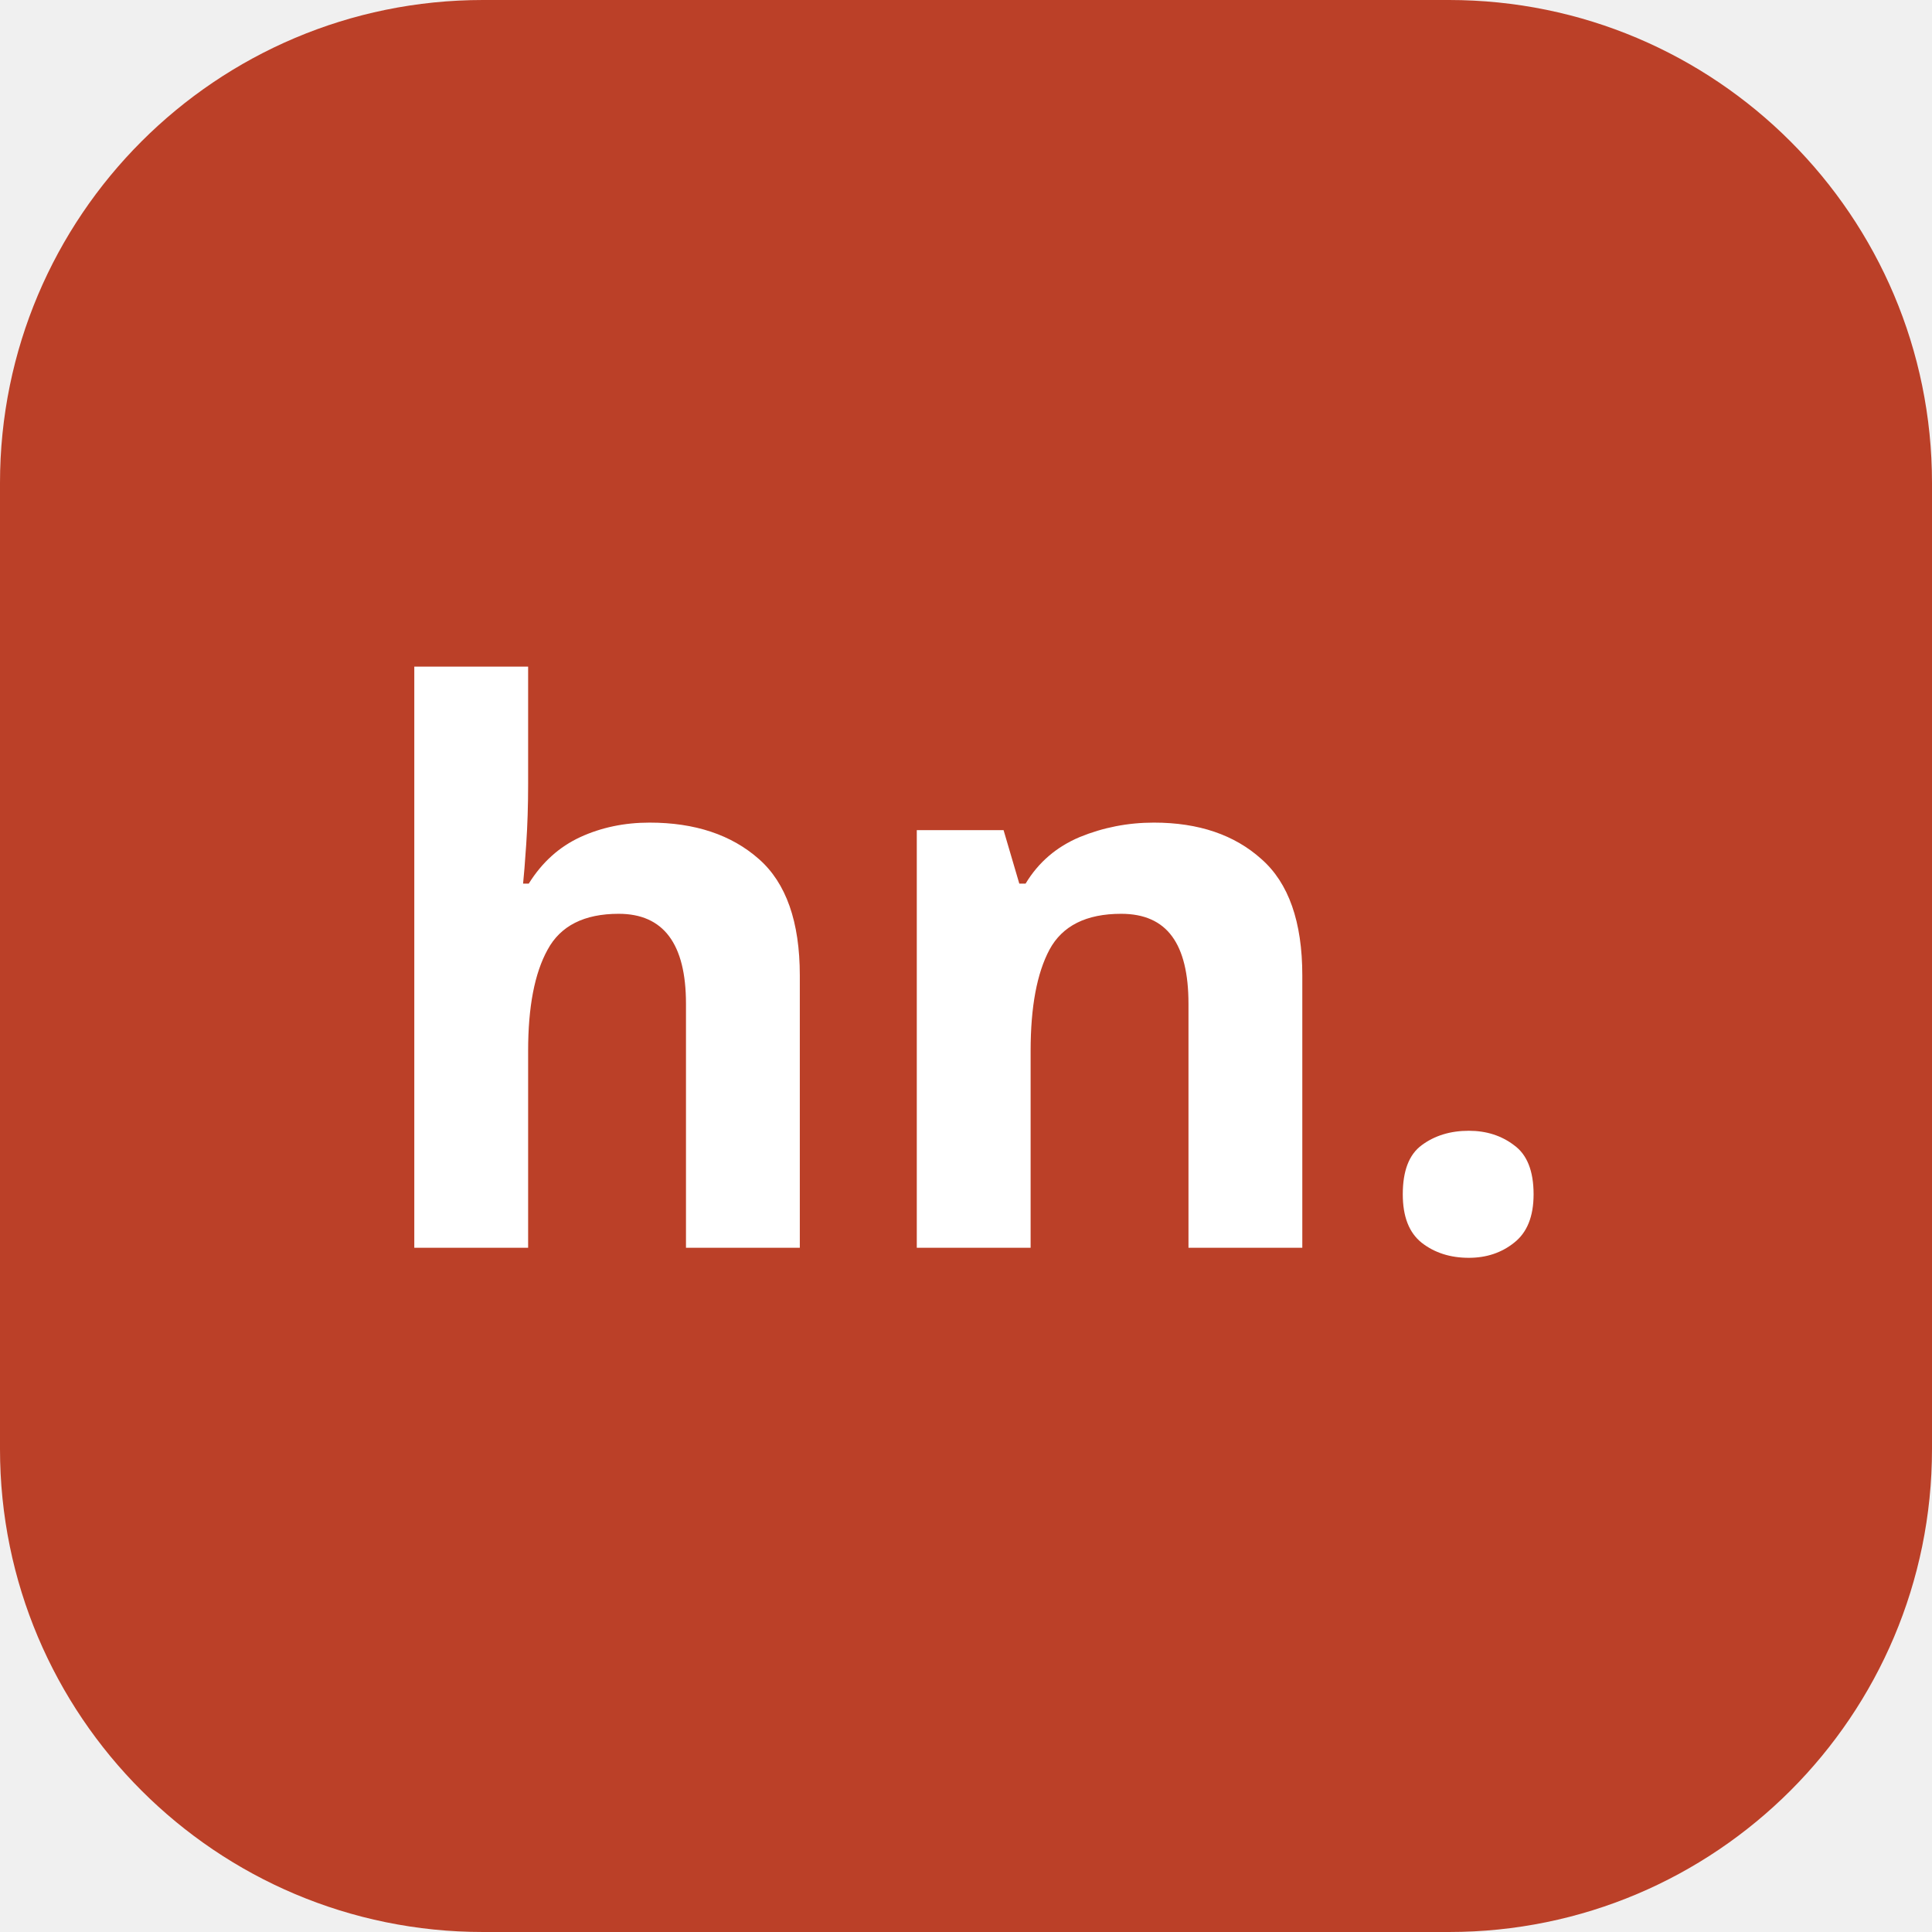
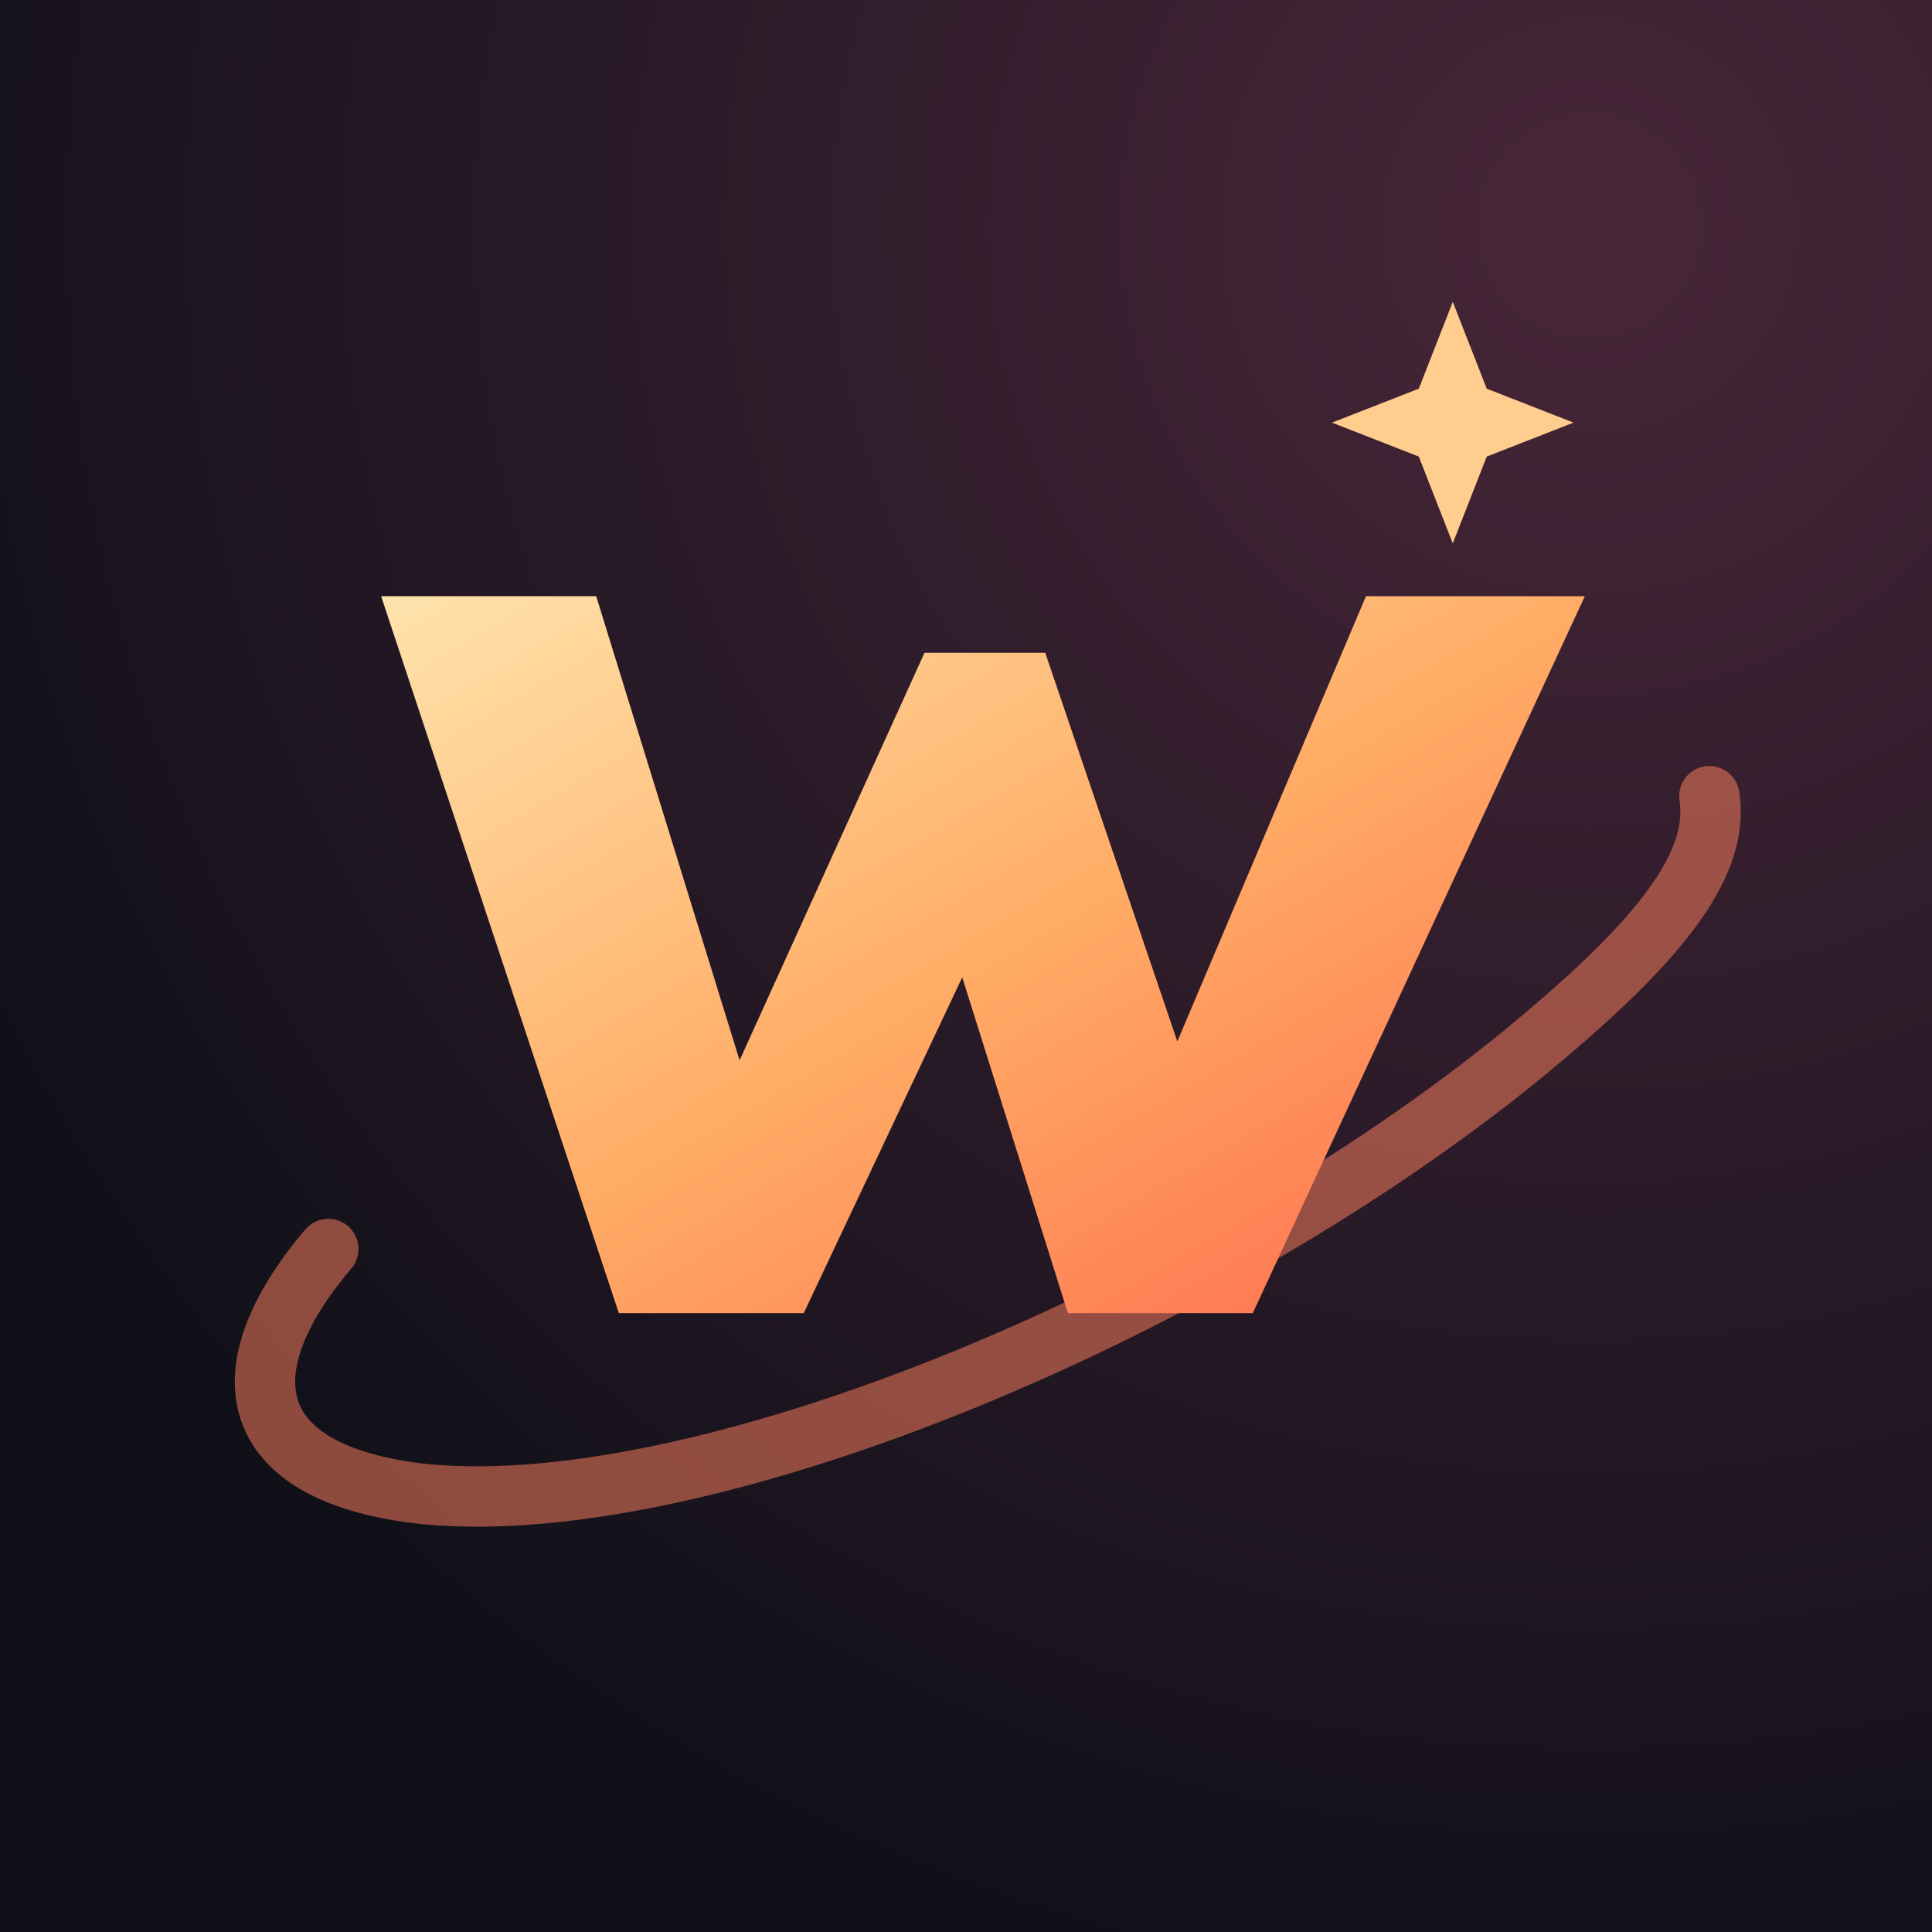
- <svg xmlns="http://www.w3.org/2000/svg" viewBox="0 0 48 48">
-   <rect width="48" height="48" rx="12" fill="#bb4028" />
-   <text x="24" y="31" text-anchor="middle" font-family="system-ui,sans-serif" font-size="19" font-weight="750" fill="#fff">hn.</text>
+ <svg xmlns="http://www.w3.org/2000/svg" viewBox="0 0 512 512">
+   <defs>
+     <radialGradient id="space" cx="82%" cy="12%" r="93%">
+       <stop stop-color="#482638" />
+       <stop offset="1" stop-color="#101019" />
+     </radialGradient>
+     <linearGradient id="signal" x1="0%" y1="0%" x2="100%" y2="100%">
+       <stop stop-color="#ffe3ad" />
+       <stop offset=".5" stop-color="#ffad66" />
+       <stop offset="1" stop-color="#ff6a4d" />
+     </linearGradient>
+   </defs>
+   <path fill="url(#space)" d="M0 0h512v512H0z" />
+   <path d="M87 331c-28 33-22 60 26 65 75 7 208-49 291-117 34-28 52-49 49-68" fill="none" stroke="#ff805e" stroke-width="16" stroke-linecap="round" opacity=".52" />
+   <path fill="url(#signal)" d="M101 158h57l38 123 49-108h32l35 103 50-118h58l-88 190h-49l-28-89-42 89h-49z" />
+   <path fill="#ffce8f" d="M385 80l9 23 23 9-23 9-9 23-9-23-23-9 23-9z" />
</svg>
